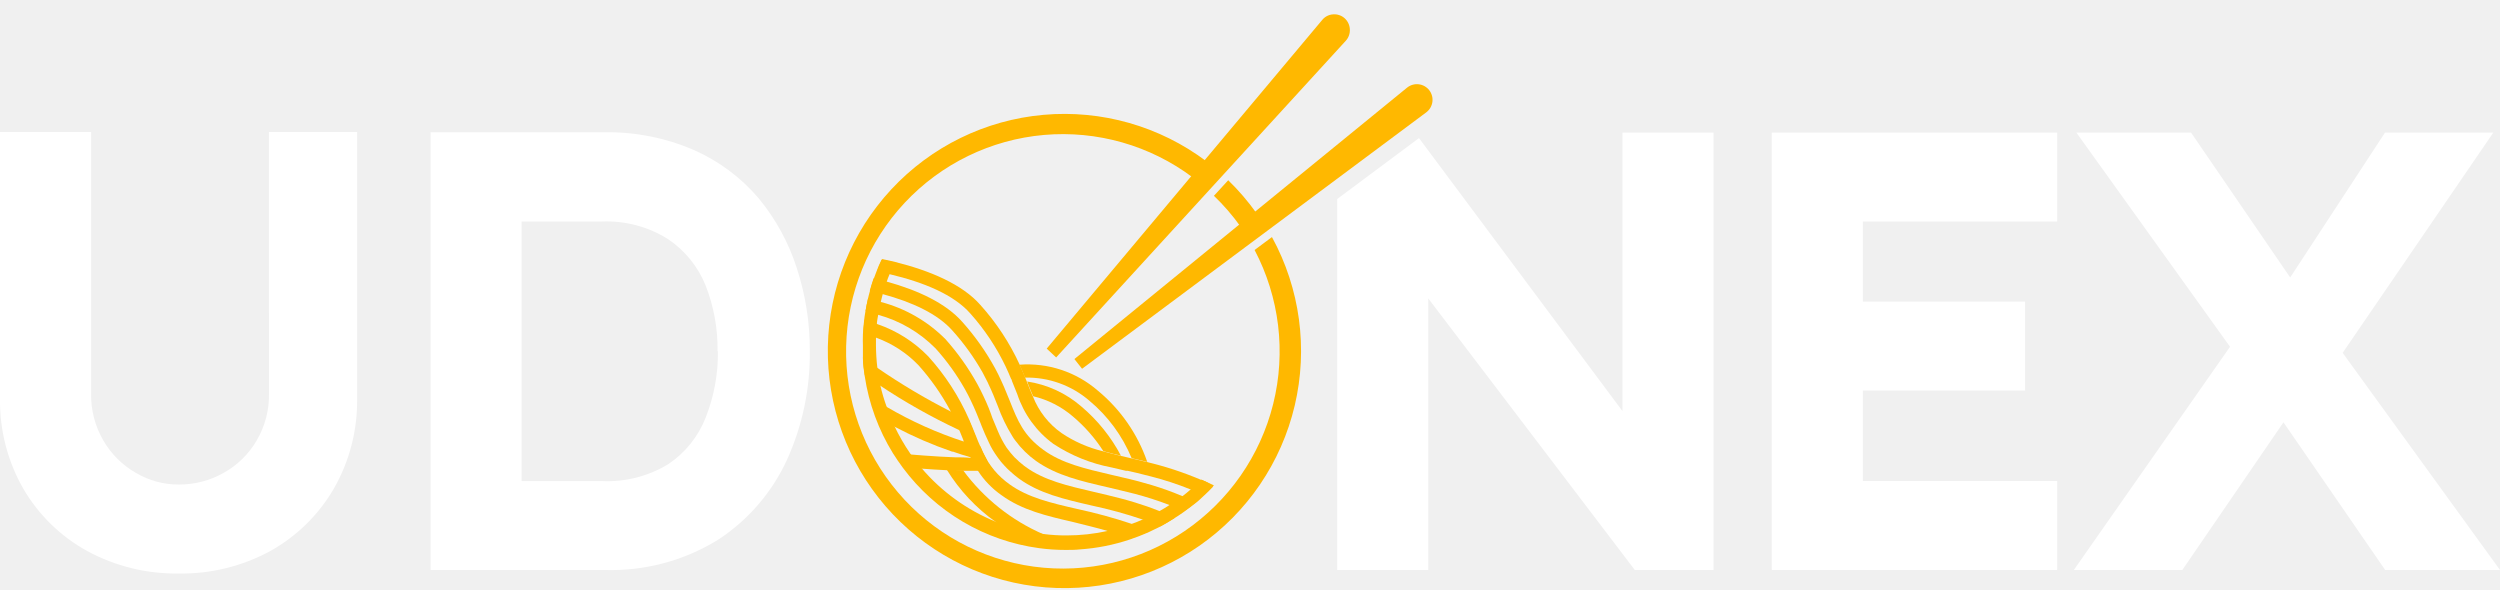
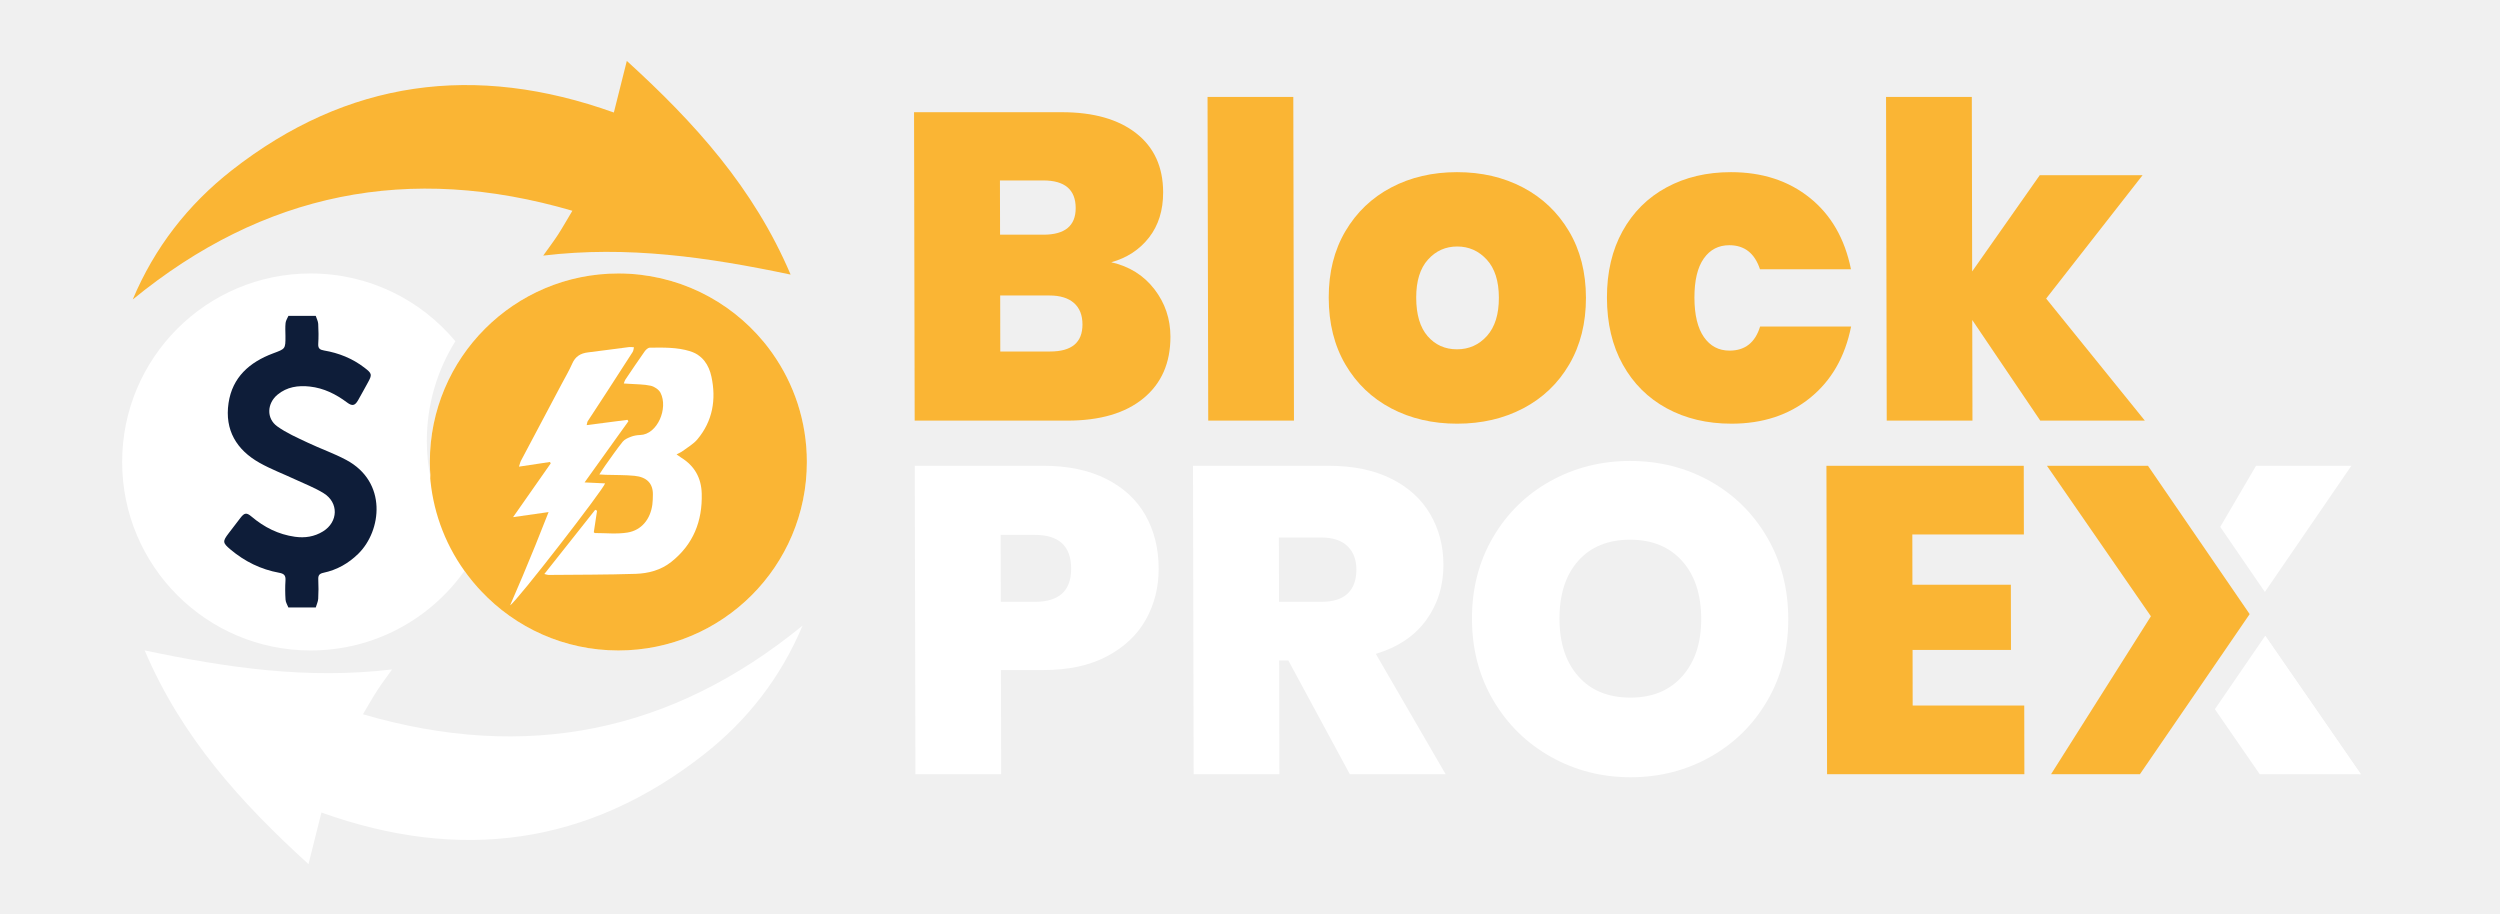
- <svg xmlns="http://www.w3.org/2000/svg" width="174" height="41" viewBox="0 0 174 41" fill="none">
-   <path d="M88.51 16.513L87.319 17.399C89.052 20.69 89.513 24.505 88.614 28.116C87.714 31.726 85.518 34.877 82.445 36.966C79.372 39.055 75.638 39.935 71.958 39.438C68.278 38.94 64.91 37.1 62.499 34.27C60.088 31.44 58.803 27.819 58.891 24.099C58.978 20.379 60.431 16.822 62.972 14.108C65.513 11.395 68.963 9.716 72.663 9.392C76.362 9.069 80.051 10.123 83.022 12.355L83.968 11.229C80.716 8.785 76.678 7.632 72.63 7.992C68.582 8.351 64.809 10.198 62.038 13.177C59.266 16.156 57.692 20.057 57.618 24.129C57.544 28.201 58.974 32.157 61.635 35.235C64.296 38.313 67.999 40.297 72.032 40.805C76.064 41.312 80.142 40.308 83.48 37.985C86.818 35.661 89.181 32.183 90.114 28.22C91.047 24.256 90.484 20.086 88.535 16.513H88.51ZM87.448 14.834C86.864 14.013 86.206 13.247 85.484 12.545L84.489 13.628C85.168 14.278 85.785 14.991 86.331 15.756L87.448 14.834Z" fill="#FFB800" />
-   <path d="M83.612 33.379C83.372 33.619 83.127 33.846 82.869 34.068C82.611 34.289 82.494 34.388 82.298 34.535C82.008 34.756 81.707 34.961 81.396 35.15C81.175 35.298 80.948 35.433 80.708 35.569C80.346 35.772 79.972 35.962 79.585 36.135C79.302 36.264 79.014 36.374 78.725 36.479C78.202 36.669 77.667 36.825 77.123 36.947C76.172 37.16 75.201 37.267 74.226 37.266C73.695 37.268 73.163 37.235 72.636 37.168C71.498 37.034 70.383 36.749 69.321 36.319C67.311 35.506 65.526 34.216 64.122 32.561C63.852 32.241 63.6 31.915 63.361 31.577C62.945 30.973 62.578 30.338 62.262 29.676C62.048 29.226 61.862 28.764 61.704 28.292C61.53 27.816 61.387 27.329 61.274 26.834C61.181 26.428 61.111 26.018 61.065 25.604C61.002 25.079 60.969 24.552 60.967 24.023C60.967 23.869 60.967 23.709 60.967 23.556C60.969 23.237 60.989 22.919 61.028 22.602C61.028 22.387 61.078 22.172 61.108 21.987C61.139 21.803 61.219 21.372 61.286 21.089C61.354 20.806 61.372 20.708 61.427 20.517C61.507 20.222 61.599 19.933 61.704 19.644C61.76 19.466 61.825 19.292 61.9 19.121C62.011 18.826 62.139 18.543 62.268 18.266C61.974 18.192 61.654 18.124 61.36 18.063C61.222 18.343 61.099 18.631 60.992 18.924L60.807 19.416C60.709 19.705 60.623 19.994 60.537 20.29C60.488 20.468 60.439 20.646 60.402 20.825C60.335 21.126 60.273 21.44 60.224 21.723C60.187 21.919 60.163 22.116 60.138 22.338C60.101 22.645 60.077 22.953 60.059 23.267C60.04 23.58 60.059 23.802 60.059 24.072C60.059 24.343 60.059 24.688 60.059 24.964C60.059 25.376 60.126 25.788 60.187 26.195C60.474 28.095 61.142 29.918 62.152 31.552C62.367 31.896 62.6 32.229 62.839 32.555C63.968 34.074 65.388 35.352 67.017 36.313C68.646 37.274 70.45 37.9 72.323 38.152C72.933 38.235 73.549 38.276 74.165 38.275C74.508 38.275 74.834 38.275 75.165 38.238C76.348 38.158 77.516 37.926 78.639 37.549C79.069 37.402 79.487 37.242 79.898 37.063C80.168 36.94 80.426 36.811 80.69 36.682C80.954 36.553 81.353 36.313 81.672 36.11C81.899 35.975 82.12 35.821 82.335 35.673C82.55 35.526 82.893 35.255 83.157 35.058C83.421 34.861 83.538 34.738 83.722 34.566C83.906 34.394 84.201 34.111 84.422 33.877C84.195 33.637 83.9 33.502 83.612 33.379Z" fill="#FFB800" />
-   <path d="M84.489 33.785C84.268 34.019 84.035 34.252 83.79 34.474C83.477 34.326 83.176 34.185 82.869 34.068C81.973 33.705 81.055 33.403 80.119 33.164L79.112 32.911L78.498 32.77H78.376L77.375 32.536C75.93 32.264 74.553 31.708 73.324 30.9C72.146 30.041 71.267 28.834 70.807 27.449L70.659 27.08C70.58 26.89 70.506 26.699 70.426 26.502C70.426 26.465 70.426 26.422 70.377 26.385C70.26 26.102 70.138 25.819 69.996 25.518C69.357 24.177 68.53 22.934 67.541 21.827C66.393 20.517 64.325 19.656 61.943 19.09C61.642 19.016 61.329 18.955 61.034 18.893C61.142 18.6 61.265 18.312 61.403 18.032C61.71 18.094 62.017 18.161 62.311 18.235C64.767 18.85 66.97 19.791 68.229 21.218C69.352 22.465 70.279 23.875 70.979 25.401C71.12 25.715 71.249 26.016 71.359 26.299L71.47 26.57C71.47 26.619 71.513 26.668 71.531 26.724C71.654 27.031 71.77 27.339 71.893 27.597C72.293 28.624 72.987 29.51 73.888 30.143C74.754 30.727 75.716 31.151 76.73 31.398C77.135 31.515 77.553 31.613 77.958 31.718L78.517 31.847L78.701 31.89L79.787 32.149C81.074 32.452 82.333 32.863 83.55 33.379C83.9 33.502 84.195 33.637 84.489 33.785Z" fill="#FFB800" />
-   <path d="M83.225 34.966C82.961 35.181 82.685 35.397 82.402 35.581C82.065 35.421 81.727 35.28 81.396 35.15C80.603 34.844 79.793 34.584 78.971 34.369C78.633 34.283 78.296 34.197 77.97 34.123L77.172 33.932C75.22 33.483 73.545 33.096 72.114 32.087C71.557 31.69 71.066 31.206 70.659 30.654C70.582 30.557 70.513 30.454 70.451 30.346C70.047 29.69 69.711 28.993 69.45 28.267C69.346 28.015 69.248 27.757 69.137 27.492C69.027 27.228 68.928 27.006 68.806 26.754C68.788 26.706 68.767 26.659 68.744 26.613C68.634 26.391 68.517 26.164 68.388 25.924C67.798 24.881 67.096 23.905 66.295 23.015C65.264 21.846 63.496 21.028 61.427 20.468C61.139 20.388 60.813 20.314 60.537 20.24C60.623 19.945 60.709 19.625 60.807 19.367L61.703 19.595C63.919 20.21 65.835 21.108 66.983 22.412C67.862 23.396 68.626 24.477 69.26 25.635C69.419 25.93 69.555 26.207 69.677 26.477C69.825 26.797 69.954 27.093 70.07 27.388C70.144 27.56 70.211 27.732 70.279 27.898C70.838 29.301 71.237 30.31 72.63 31.318C73.907 32.247 75.503 32.616 77.35 33.047L77.614 33.108L78.689 33.361L79.223 33.496L80.199 33.773C80.903 33.986 81.596 34.236 82.273 34.523C82.605 34.664 82.912 34.831 83.225 34.966Z" fill="#FFB800" />
-   <path d="M81.739 36.061C81.42 36.264 81.089 36.448 80.757 36.633C80.358 36.461 79.972 36.307 79.585 36.178C78.399 35.773 77.189 35.44 75.963 35.181C74.017 34.732 72.341 34.345 70.911 33.305C70.697 33.147 70.492 32.977 70.297 32.794C70.161 32.675 70.032 32.548 69.911 32.413C69.751 32.245 69.603 32.066 69.469 31.878C69.327 31.687 69.205 31.497 69.088 31.306C68.988 31.137 68.898 30.962 68.818 30.783C68.628 30.402 68.468 30.008 68.302 29.602L68.259 29.485C68.057 28.981 67.848 28.452 67.572 27.886C67.449 27.628 67.308 27.351 67.148 27.068C66.575 26.058 65.894 25.113 65.117 24.251C64.014 23.134 62.638 22.328 61.127 21.913L60.243 21.649C60.292 21.348 60.353 21.034 60.421 20.751C60.721 20.831 61.034 20.923 61.304 21.015C63.002 21.461 64.55 22.35 65.792 23.593C66.652 24.553 67.401 25.608 68.026 26.736C68.186 27.025 68.327 27.314 68.456 27.585C68.714 28.126 68.916 28.63 69.07 29.092C69.198 29.412 69.321 29.707 69.45 30.002C69.617 30.409 69.822 30.798 70.064 31.165C70.15 31.281 70.242 31.404 70.34 31.521C70.439 31.638 70.506 31.712 70.592 31.81C70.809 32.031 71.041 32.236 71.286 32.425L71.396 32.505C72.679 33.434 74.275 33.803 76.123 34.234C76.737 34.375 77.35 34.523 78.044 34.701C78.363 34.781 78.658 34.874 79.014 34.978C79.548 35.144 80.1 35.329 80.659 35.556C81.027 35.722 81.396 35.87 81.739 36.061Z" fill="#FFB800" />
-   <path d="M79.966 36.989C79.554 37.168 79.137 37.328 78.707 37.475C78.167 37.279 77.639 37.106 77.123 36.965C76.301 36.725 75.509 36.54 74.76 36.35C72.814 35.901 71.138 35.507 69.708 34.468C69.046 34.007 68.48 33.419 68.045 32.739C67.851 32.443 67.681 32.133 67.535 31.81C67.363 31.447 67.216 31.084 67.056 30.697C67.058 30.681 67.058 30.664 67.056 30.648C66.964 30.408 66.86 30.156 66.749 29.891C66.578 29.473 66.381 29.036 66.136 28.569C65.525 27.432 64.781 26.373 63.92 25.413C63.104 24.566 62.107 23.916 61.004 23.513C60.715 23.39 60.39 23.285 60.095 23.174C60.095 22.867 60.138 22.559 60.175 22.245C60.476 22.344 60.789 22.448 61.065 22.559C62.406 23.017 63.62 23.786 64.607 24.804C65.784 26.104 66.743 27.584 67.449 29.19C67.621 29.584 67.768 29.959 67.91 30.309L67.953 30.408C68.038 30.629 68.118 30.832 68.21 31.023C68.319 31.295 68.444 31.56 68.585 31.816L68.751 32.112C68.887 32.326 69.037 32.531 69.199 32.727C69.51 33.096 69.867 33.425 70.261 33.705C71.537 34.627 73.133 35.003 74.987 35.427C76.258 35.699 77.512 36.041 78.744 36.454C79.131 36.676 79.542 36.805 79.966 36.989Z" fill="#FFB800" />
-   <path d="M67.934 30.427C67.529 30.267 67.13 30.088 66.706 29.91C64.814 29.02 62.99 27.992 61.249 26.834C60.887 26.594 60.531 26.355 60.187 26.115C60.126 25.709 60.083 25.297 60.058 24.884L61.065 25.604C62.681 26.716 64.369 27.721 66.117 28.612C66.547 28.827 66.983 29.043 67.431 29.227C67.603 29.621 67.75 29.996 67.891 30.346L67.934 30.427Z" fill="#FFB800" />
-   <path d="M68.75 32.142C68.345 32.044 67.946 31.939 67.56 31.829C67.13 31.706 66.719 31.577 66.332 31.435H66.27C64.905 30.965 63.577 30.391 62.299 29.719C61.845 29.479 61.415 29.239 60.998 28.993C60.829 28.541 60.684 28.082 60.562 27.615C60.942 27.861 61.329 28.101 61.74 28.335C63.437 29.327 65.236 30.134 67.105 30.74C67.48 30.863 67.854 30.974 68.241 31.078C68.35 31.35 68.475 31.615 68.615 31.872L68.75 32.142Z" fill="#FFB800" />
-   <path d="M69.18 32.77C68.793 32.77 68.413 32.77 68.045 32.77H67.032L65.896 32.727C65.282 32.696 64.668 32.659 64.116 32.616C63.686 32.616 63.269 32.555 62.888 32.518C62.649 32.192 62.416 31.86 62.201 31.515L63.373 31.632C64.024 31.687 64.711 31.737 65.442 31.78L66.473 31.829C66.823 31.829 67.179 31.829 67.553 31.866C67.885 31.866 68.229 31.866 68.579 31.866L68.744 32.161C68.877 32.373 69.023 32.576 69.18 32.77Z" fill="#FFB800" />
-   <path d="M79.849 32.149L78.762 31.89C78.12 30.335 77.109 28.96 75.816 27.886C74.571 26.815 72.975 26.243 71.335 26.281C71.224 25.998 71.095 25.666 70.954 25.383C71.936 25.309 72.923 25.431 73.859 25.74C74.794 26.049 75.659 26.54 76.405 27.185C77.988 28.49 79.18 30.207 79.849 32.149Z" fill="#FFB800" />
-   <path d="M78.019 31.718C77.584 31.613 77.166 31.515 76.792 31.398C76.21 30.493 75.496 29.68 74.674 28.987C73.877 28.302 72.928 27.819 71.906 27.578C71.783 27.302 71.666 27.013 71.543 26.705C71.543 26.65 71.501 26.601 71.482 26.551C72.882 26.76 74.193 27.364 75.263 28.292C76.393 29.247 77.328 30.41 78.019 31.718Z" fill="#FFB800" />
-   <path d="M75.227 38.164C74.895 38.164 74.57 38.201 74.226 38.201C73.61 38.202 72.995 38.161 72.384 38.078C71.306 37.602 70.278 37.019 69.315 36.337C67.942 35.365 66.778 34.124 65.896 32.69L67.032 32.733C68.47 34.687 70.4 36.223 72.624 37.186C73.468 37.573 74.337 37.899 75.227 38.164Z" fill="#FFB800" />
-   <path d="M73.508 24.878L72.851 24.263L92.027 1.387C92.119 1.275 92.232 1.182 92.361 1.115C92.49 1.048 92.632 1.009 92.776 1C92.921 0.987 93.067 1.004 93.206 1.05C93.344 1.095 93.471 1.168 93.58 1.264C93.689 1.361 93.778 1.478 93.841 1.609C93.904 1.74 93.941 1.882 93.949 2.027C93.959 2.176 93.938 2.325 93.889 2.466C93.839 2.607 93.761 2.736 93.66 2.845L73.508 24.878Z" fill="#FFB800" />
-   <path d="M75.312 25.666L74.778 24.989L97.927 6.105C98.038 6.013 98.168 5.944 98.307 5.903C98.446 5.862 98.593 5.849 98.737 5.865C98.881 5.881 99.021 5.926 99.147 5.997C99.274 6.068 99.385 6.163 99.475 6.278C99.564 6.393 99.629 6.524 99.667 6.665C99.705 6.805 99.714 6.952 99.694 7.096C99.674 7.239 99.626 7.377 99.552 7.502C99.479 7.627 99.381 7.735 99.265 7.822L75.312 25.666ZM98.638 6.45L98.939 7.354L98.638 6.45Z" fill="#FFB800" />
-   <path d="M18.722 27.382C18.745 28.533 18.448 29.669 17.863 30.66C17.313 31.604 16.52 32.381 15.567 32.911C14.611 33.453 13.529 33.733 12.43 33.723C11.388 33.727 10.364 33.448 9.465 32.918C8.523 32.38 7.739 31.601 7.194 30.66C6.614 29.667 6.319 28.532 6.341 27.382V9.187H1.53041e-05V27.745C-0.029 29.937 0.528 32.097 1.614 34C2.676 35.828 4.215 37.331 6.065 38.349C8.018 39.409 10.21 39.949 12.43 39.917C14.658 39.954 16.857 39.414 18.814 38.349C20.654 37.326 22.183 35.823 23.24 34C24.329 32.098 24.887 29.937 24.855 27.745V9.187H18.716L18.722 27.382Z" fill="white" />
-   <path d="M52.791 13.788C51.559 12.343 50.016 11.197 48.279 10.436C46.326 9.594 44.217 9.174 42.091 9.205H29.968V39.671H42.067C44.843 39.762 47.586 39.035 49.955 37.58C52.054 36.216 53.725 34.284 54.773 32.007C55.848 29.634 56.391 27.054 56.363 24.448C56.373 22.486 56.069 20.536 55.461 18.672C54.891 16.887 53.985 15.229 52.791 13.788ZM49.967 24.448C49.985 26.035 49.693 27.611 49.107 29.085C48.592 30.389 47.695 31.506 46.535 32.29C45.141 33.145 43.522 33.561 41.889 33.483H36.303V15.418H41.864C43.5 15.346 45.119 15.775 46.505 16.648C47.672 17.435 48.578 18.553 49.107 19.859C49.681 21.319 49.965 22.878 49.942 24.448H49.967Z" fill="white" />
-   <path d="M119.264 9.23V39.671H113.782L99.406 20.769V39.671H93.071V13.85L98.761 9.611L112.923 28.612V9.23H119.264Z" fill="white" />
-   <path d="M123.315 39.671H143.179V33.477H129.656V27.179H140.945V20.991H129.656V15.418H143.179V9.23H123.315V39.671Z" fill="white" />
-   <path d="M163.049 24.558L173.534 9.23H165.996L159.397 19.312L152.497 9.23H144.517L155.21 24.134L144.339 39.671H151.889L158.93 29.393L166.008 39.671H174L163.049 24.558Z" fill="white" />
+ <svg xmlns="http://www.w3.org/2000/svg" version="1.1" id="Layer_1" x="0px" y="0px" viewBox="0 0 799 292" style="enable-background:new 0 0 799 292;" xml:space="preserve">
+   <style type="text/css">
+ 	.st0{fill:#0E1D39;}
+ 	.st1{fill:#17294B;}
+ 	.st2{fill:none;stroke:#FAB534;stroke-width:5;stroke-miterlimit:10;}
+ 	.st3{fill:none;stroke:#FAB534;stroke-width:5;stroke-linecap:round;stroke-linejoin:round;stroke-miterlimit:10;}
+ 	.st4{fill:none;stroke:#505CA0;stroke-width:5;stroke-linecap:round;stroke-miterlimit:10;}
+ 	.st5{fill:#FAB534;}
+ 	.st6{fill:#F4B92E;}
+ 	.st7{fill:#FEE14C;}
+ 	.st8{fill:#FBF4B1;}
+ 	.st9{fill:#FFD26F;}
+ 	.st10{fill:#FAEF72;}
+ 	.st11{fill:#FBF195;}
+ 	.st12{fill:#FFFFFF;}
+ 	.st13{clip-path:url(#SVGID_2_);}
+ 	.st14{clip-path:url(#SVGID_4_);}
+ 	.st15{clip-path:url(#SVGID_6_);}
+ 	.st16{clip-path:url(#SVGID_8_);}
+ 	.st17{fill:url(#XMLID_2_);}
+ 	.st18{fill:url(#gold_1_);}
+ 	.st19{fill:url(#gold_2_);}
+ 	.st20{fill:#E5E5E5;}
+ 	.st21{fill:#505CA0;}
+ </style>
+   <g>
+     <g>
+       <path class="st5" d="M368.94,92.42c-3.42-4.43-8.01-7.3-13.79-8.6c5.03-1.4,9.05-4.03,12.07-7.9c3.02-3.87,4.53-8.69,4.52-14.47    c-0.02-8.11-2.9-14.4-8.64-18.88c-5.74-4.47-13.64-6.71-23.71-6.71h-47.26l0.2,98.57h48.8c10.44,0,18.54-2.38,24.31-7.13    c5.77-4.75,8.65-11.33,8.63-19.71C374.06,101.9,372.35,96.84,368.94,92.42z M319.58,57.67h13.84c6.9,0,10.35,2.94,10.37,8.81    c0.01,5.69-3.44,8.53-10.33,8.53h-13.84L319.58,57.67z M335.63,112.34h-15.94l-0.03-17.9h15.79c3.36,0,5.95,0.8,7.77,2.38    c1.82,1.59,2.73,3.87,2.74,6.85C345.97,109.45,342.53,112.34,335.63,112.34z" />
+       <path class="st5" d="M413.34,30.97h-27.41l0.22,103.46h27.4L413.34,30.97z" />
+       <path class="st5" d="M501.44,73.89c-3.6-6.06-8.51-10.72-14.71-13.98c-6.21-3.26-13.22-4.89-21.05-4.89s-14.84,1.63-21.03,4.89    c-6.2,3.26-11.08,7.92-14.66,13.98c-3.57,6.06-5.35,13.14-5.33,21.25c0.01,8.21,1.8,15.34,5.35,21.39    c3.56,6.06,8.43,10.72,14.64,13.99c6.21,3.26,13.22,4.89,21.05,4.89c7.83,0,14.87-1.63,21.1-4.89    c6.24-3.27,11.15-7.95,14.73-14.06c3.57-6.1,5.35-13.21,5.34-21.32C506.85,87.03,505.04,79.95,501.44,73.89z M475.22,107.38    c-2.56,2.84-5.75,4.26-9.57,4.26s-6.94-1.4-9.37-4.19c-2.43-2.8-3.65-6.9-3.66-12.31c-0.01-5.31,1.24-9.36,3.75-12.16    c2.51-2.8,5.63-4.2,9.36-4.2c3.72,0,6.87,1.4,9.44,4.2c2.57,2.8,3.86,6.85,3.87,12.16C479.05,100.46,477.78,104.53,475.22,107.38z    " />
+       <path class="st5" d="M562.53,104.37c-1.58,5.13-4.83,7.69-9.77,7.69c-3.45,0-6.18-1.44-8.19-4.33c-2.01-2.89-3.02-7.09-3.03-12.59    s0.98-9.67,2.98-12.51c1.99-2.84,4.72-4.26,8.17-4.26c4.84,0,8.11,2.56,9.8,7.68h29.08c-1.98-9.78-6.37-17.4-13.19-22.85    c-6.81-5.46-15.21-8.18-25.18-8.18c-7.74,0-14.61,1.63-20.61,4.89c-6.01,3.26-10.68,7.92-14.03,13.98    c-3.34,6.06-5,13.14-4.98,21.25c0.01,8.21,1.7,15.34,5.07,21.39c3.37,6.06,8.06,10.72,14.08,13.99c6.02,3.26,12.9,4.89,20.64,4.89    c9.97,0,18.35-2.75,25.14-8.25c6.8-5.5,11.16-13.09,13.1-22.79H562.53z" />
+       <path class="st5" d="M685.49,134.43l-31.54-39.01l30.82-39.43h-32.86L630.3,86.75l-0.11-55.78h-27.41L603,134.43h27.4l-0.07-32.16    l21.74,32.16H685.49z" />
+       <path class="st12" d="M366.08,164.66c-2.81-4.94-6.99-8.81-12.54-11.6c-5.55-2.8-12.29-4.2-20.21-4.2h-40.97l0.21,98.57h27.4    l-0.07-33.28h13.56c8.02,0,14.8-1.46,20.34-4.4s9.68-6.85,12.42-11.74c2.74-4.9,4.1-10.33,4.09-16.29    C370.29,175.29,368.88,169.6,366.08,164.66z M330.76,192.34h-10.9l-0.05-21.39h10.91c7.73,0,11.61,3.59,11.62,10.77    C342.36,188.8,338.5,192.34,330.76,192.34z" />
+       <path class="st12" d="M439.71,208.98c7.08-2.14,12.45-5.75,16.13-10.83c3.67-5.08,5.5-10.98,5.48-17.69    c-0.01-5.96-1.42-11.35-4.23-16.15c-2.8-4.8-6.96-8.57-12.46-11.32c-5.51-2.75-12.22-4.13-20.14-4.13h-43.21l0.21,98.57h27.4    l-0.07-36.35h2.93l19.65,36.35h30.62L439.71,208.98z M430.72,189.69c-1.86,1.77-4.65,2.65-8.38,2.65h-13.56l-0.05-20.55h13.57    c3.63,0,6.41,0.91,8.32,2.73c1.91,1.81,2.88,4.31,2.88,7.48C433.51,185.35,432.58,187.92,430.72,189.69z" />
+       <path class="st12" d="M564.77,171.72c-4.49-7.69-10.59-13.68-18.29-17.97c-7.7-4.28-16.21-6.43-25.53-6.43    c-9.22,0-17.7,2.15-25.43,6.43c-7.73,4.29-13.84,10.28-18.35,17.97c-4.5,7.69-6.75,16.38-6.73,26.08    c0.02,9.69,2.3,18.38,6.84,26.07s10.68,13.7,18.42,18.04c7.75,4.33,16.23,6.5,25.46,6.5s17.71-2.17,25.43-6.5    c7.73-4.34,13.82-10.35,18.28-18.04c4.46-7.69,6.68-16.38,6.66-26.07C571.51,188.1,569.25,179.41,564.77,171.72z M537.66,216.11    c-4.04,4.57-9.56,6.85-16.55,6.85c-7.09,0-12.64-2.26-16.65-6.78c-4.02-4.52-6.04-10.65-6.05-18.38    c-0.02-7.83,1.97-14.01,5.97-18.53s9.54-6.78,16.63-6.78c6.99,0,12.51,2.26,16.58,6.78c4.06,4.52,6.1,10.7,6.12,18.53    C543.72,205.44,541.71,211.55,537.66,216.11z" />
+       <path class="st5" d="M646.95,225.48h-35.66l-0.03-17.76h31.45l-0.04-20.83h-31.46l-0.03-16.08h35.65l-0.04-21.95h-63.06l0.2,98.57    h63.06L646.95,225.48z" />
+     </g>
+   </g>
+   <path class="st12" d="M197.62,87.4c-33.27,0-60.25,26.97-60.25,60.25c0,1.77,0.09,3.51,0.24,5.24c-0.78-3.86-1.2-7.84-1.2-11.93  c0-11.71,3.34-22.65,9.13-31.9C134.5,95.82,117.88,87.4,99.28,87.4c-33.27,0-60.24,26.97-60.24,60.24  c0,33.27,26.97,60.25,60.24,60.25c20.31,0,38.26-10.05,49.18-25.45c10.91,15.39,28.86,25.45,49.16,25.45  c33.27,0,60.25-26.97,60.25-60.25C257.87,114.37,230.9,87.4,197.62,87.4z" />
+   <g>
+     <g>
+       <g>
+         <path class="st5" d="M182.93,67.36c-1.83,3.06-3.14,5.4-4.59,7.64c-1.35,2.08-2.86,4.06-4.73,6.69     c26.9-3.22,52.55,0.49,79.07,6.07c-11.82-27.76-30.7-48.6-52.35-68.29c-1.48,5.91-2.76,11.02-4.14,16.49     c-44.38-15.9-85.18-10.46-122.16,18.5C60.06,65.42,49.4,79.12,42.42,95.72C84.23,61.52,130.66,52.09,182.93,67.36z" />
+       </g>
+     </g>
+   </g>
+   <path class="st12" d="M115.99,228.28c1.83-3.06,3.14-5.4,4.59-7.64c1.35-2.08,2.86-4.06,4.73-6.69c-26.9,3.22-52.55-0.49-79.07-6.07  c11.82,27.76,30.7,48.6,52.35,68.29c1.48-5.91,2.76-11.02,4.14-16.49c44.38,15.9,85.18,10.46,122.16-18.5  c13.97-10.94,24.64-24.65,31.61-41.24C214.69,234.12,168.26,243.55,115.99,228.28z" />
+   <path class="st5" d="M257.87,147.64c0,33.28-26.97,60.25-60.24,60.25c-17.29,0-32.87-7.29-43.84-18.95  c-0.38-0.4-0.76-0.81-1.13-1.22c-0.45-0.5-0.89-1.01-1.31-1.52c-0.26-0.3-0.51-0.61-0.76-0.93c-0.37-0.46-0.73-0.92-1.09-1.39  c-0.35-0.47-0.7-0.95-1.04-1.43c0,0,0,0.01-0.01,0.01c-6.63-9.26-10.28-19.9-11.04-30.68c0.07,0.37,0.14,0.73,0.21,1.1  c-0.15-1.72-0.24-3.47-0.24-5.24c0-33.27,26.97-60.24,60.25-60.24c18.71,0,35.44,8.53,46.49,21.92c0.3,0.37,0.61,0.75,0.9,1.13  c0.17,0.2,0.32,0.41,0.48,0.62c0.15,0.2,0.31,0.4,0.46,0.61c0.28,0.37,0.56,0.76,0.83,1.14  C253.77,122.65,257.87,134.67,257.87,147.64z" />
+   <g>
+     <path class="st12" d="M190.82,163.22c-0.35,2.3-0.7,4.6-1.04,6.87c0.17,0.14,0.25,0.27,0.33,0.27c3.49-0.01,7.04,0.4,10.44-0.16   c4.51-0.74,7.31-4.28,7.94-8.92c0.14-1.03,0.15-2.07,0.17-3.11c0.09-3.61-1.89-5.7-5.87-6.1c-3.04-0.3-6.12-0.22-9.18-0.32   c-0.57-0.02-1.15-0.07-2.06-0.12c0.73-1.11,1.26-1.97,1.85-2.8c1.85-2.58,3.64-5.2,5.62-7.67c0.61-0.76,1.71-1.22,2.67-1.59   c0.9-0.34,1.92-0.51,2.89-0.54c5.56-0.17,9.04-8.57,6.52-13.49c-0.54-1.04-1.97-2-3.15-2.26c-2.21-0.49-4.55-0.44-6.83-0.61   c-0.52-0.04-1.05-0.07-1.76-0.11c0.21-0.54,0.29-0.9,0.48-1.19c2.05-3.04,4.08-6.08,6.2-9.07c0.37-0.53,1.07-1.17,1.62-1.18   c4.32-0.05,8.66-0.17,12.85,1.12c4.01,1.24,6.06,4.39,6.86,8.13c1.57,7.29,0.42,14.19-4.49,20.05c-1.26,1.51-3.1,2.53-4.71,3.74   c-0.5,0.38-1.11,0.62-1.94,1.07c0.66,0.46,1.07,0.77,1.51,1.05c4.24,2.63,6.39,6.45,6.53,11.43c0.25,8.86-2.69,16.3-9.75,21.89   c-3.31,2.62-7.29,3.67-11.35,3.8c-9.29,0.3-18.59,0.26-27.89,0.35c-0.26,0-0.51-0.11-1.31-0.3c5.54-7,10.9-13.76,16.26-20.52   C190.43,163.05,190.63,163.13,190.82,163.22z" />
+     <path class="st12" d="M163.04,193.45c2.7-6.18,5.37-12.51,8-19c1.47-3.62,2.9-7.22,4.29-10.79c-3.78,0.54-7.56,1.08-11.35,1.62   c4.19-5.99,8.11-11.58,12.03-17.18c-0.08-0.15-0.16-0.3-0.24-0.45c-3.17,0.48-6.34,0.95-9.91,1.49c0.3-0.9,0.41-1.46,0.67-1.94   c4.29-8.11,8.59-16.21,12.89-24.32c1.18-2.22,2.46-4.39,3.47-6.69c1-2.28,2.67-3.29,5.05-3.57c4.39-0.52,8.77-1.15,13.16-1.7   c0.49-0.06,1.01,0.04,1.51,0.07c-0.13,0.5-0.14,1.08-0.41,1.5c-2.82,4.42-5.68,8.82-8.54,13.22c-1.94,2.98-3.9,5.94-5.83,8.92   c-0.16,0.24-0.16,0.59-0.33,1.24c4.49-0.58,8.76-1.13,13.03-1.69c0.1,0.15,0.21,0.3,0.31,0.45c-4.57,6.38-9.14,12.76-14.01,19.55   c2.52,0.12,4.53,0.21,6.55,0.31C193.18,156,165.11,192.3,163.04,193.45z" />
+   </g>
+   <g>
+     <path class="st0" d="M100.91,100.95c0.28,0.86,0.74,1.7,0.79,2.57c0.12,2.12,0.14,4.25,0.01,6.37c-0.09,1.48,0.52,1.9,1.87,2.13   c4.7,0.8,9.04,2.53,12.86,5.46c2.48,1.9,2.57,2.21,1.09,4.87c-1.03,1.85-2.03,3.73-3.09,5.57c-1.01,1.76-1.86,1.95-3.51,0.72   c-3.57-2.67-7.45-4.61-11.92-5.1c-3.74-0.41-7.3,0.1-10.31,2.59c-3.38,2.79-3.62,7.6-0.1,10.13c2.97,2.14,6.42,3.63,9.75,5.21   c4.06,1.93,8.35,3.41,12.31,5.53c13.23,7.07,11.27,22.66,3.89,29.94c-3.16,3.12-6.85,5.2-11.17,6.12   c-1.33,0.28-1.72,0.84-1.66,2.13c0.09,2.05,0.1,4.12-0.02,6.17c-0.06,0.94-0.51,1.86-0.78,2.78c-2.92,0-5.84,0-8.76,0   c-0.32-0.82-0.85-1.63-0.9-2.47c-0.14-2.05-0.15-4.12-0.02-6.16c0.1-1.57-0.42-2.16-2-2.45c-5.86-1.06-11.04-3.62-15.59-7.45   c-2.53-2.13-2.55-2.58-0.57-5.18c1.25-1.63,2.49-3.27,3.75-4.9c1.3-1.68,1.96-1.78,3.56-0.43c4.04,3.41,8.57,5.71,13.86,6.45   c3.2,0.45,6.22-0.01,8.98-1.71c4.9-3.03,5.08-9.22,0.18-12.23c-2.86-1.76-6.04-2.97-9.1-4.4c-3.77-1.76-7.7-3.24-11.32-5.27   c-7.39-4.15-11.22-10.5-9.95-19.11c1.22-8.28,6.74-13.08,14.21-15.88c3.95-1.48,4-1.36,3.98-5.56c-0.01-1.39-0.11-2.8,0.04-4.17   c0.08-0.78,0.59-1.51,0.91-2.27C95.07,100.95,97.99,100.95,100.91,100.95z" />
+   </g>
+   <polygon class="st12" points="754.51,247.43 754.06,247.43 723.85,203.36 723.96,203.2 " />
+   <path class="st5" d="M686.49,148.86H654.2l33.23,48.1l-31.91,50.47h28.4L703,219.61l15.99-23.34L686.49,148.86z" />
+   <polygon class="st12" points="721.03,148.86 709.59,168.39 723.85,189.19 751.5,148.86 " />
+   <polygon class="st12" points="723.96,203.2 723.85,203.36 707.87,226.66 722.21,247.43 754.51,247.43 " />
</svg>
